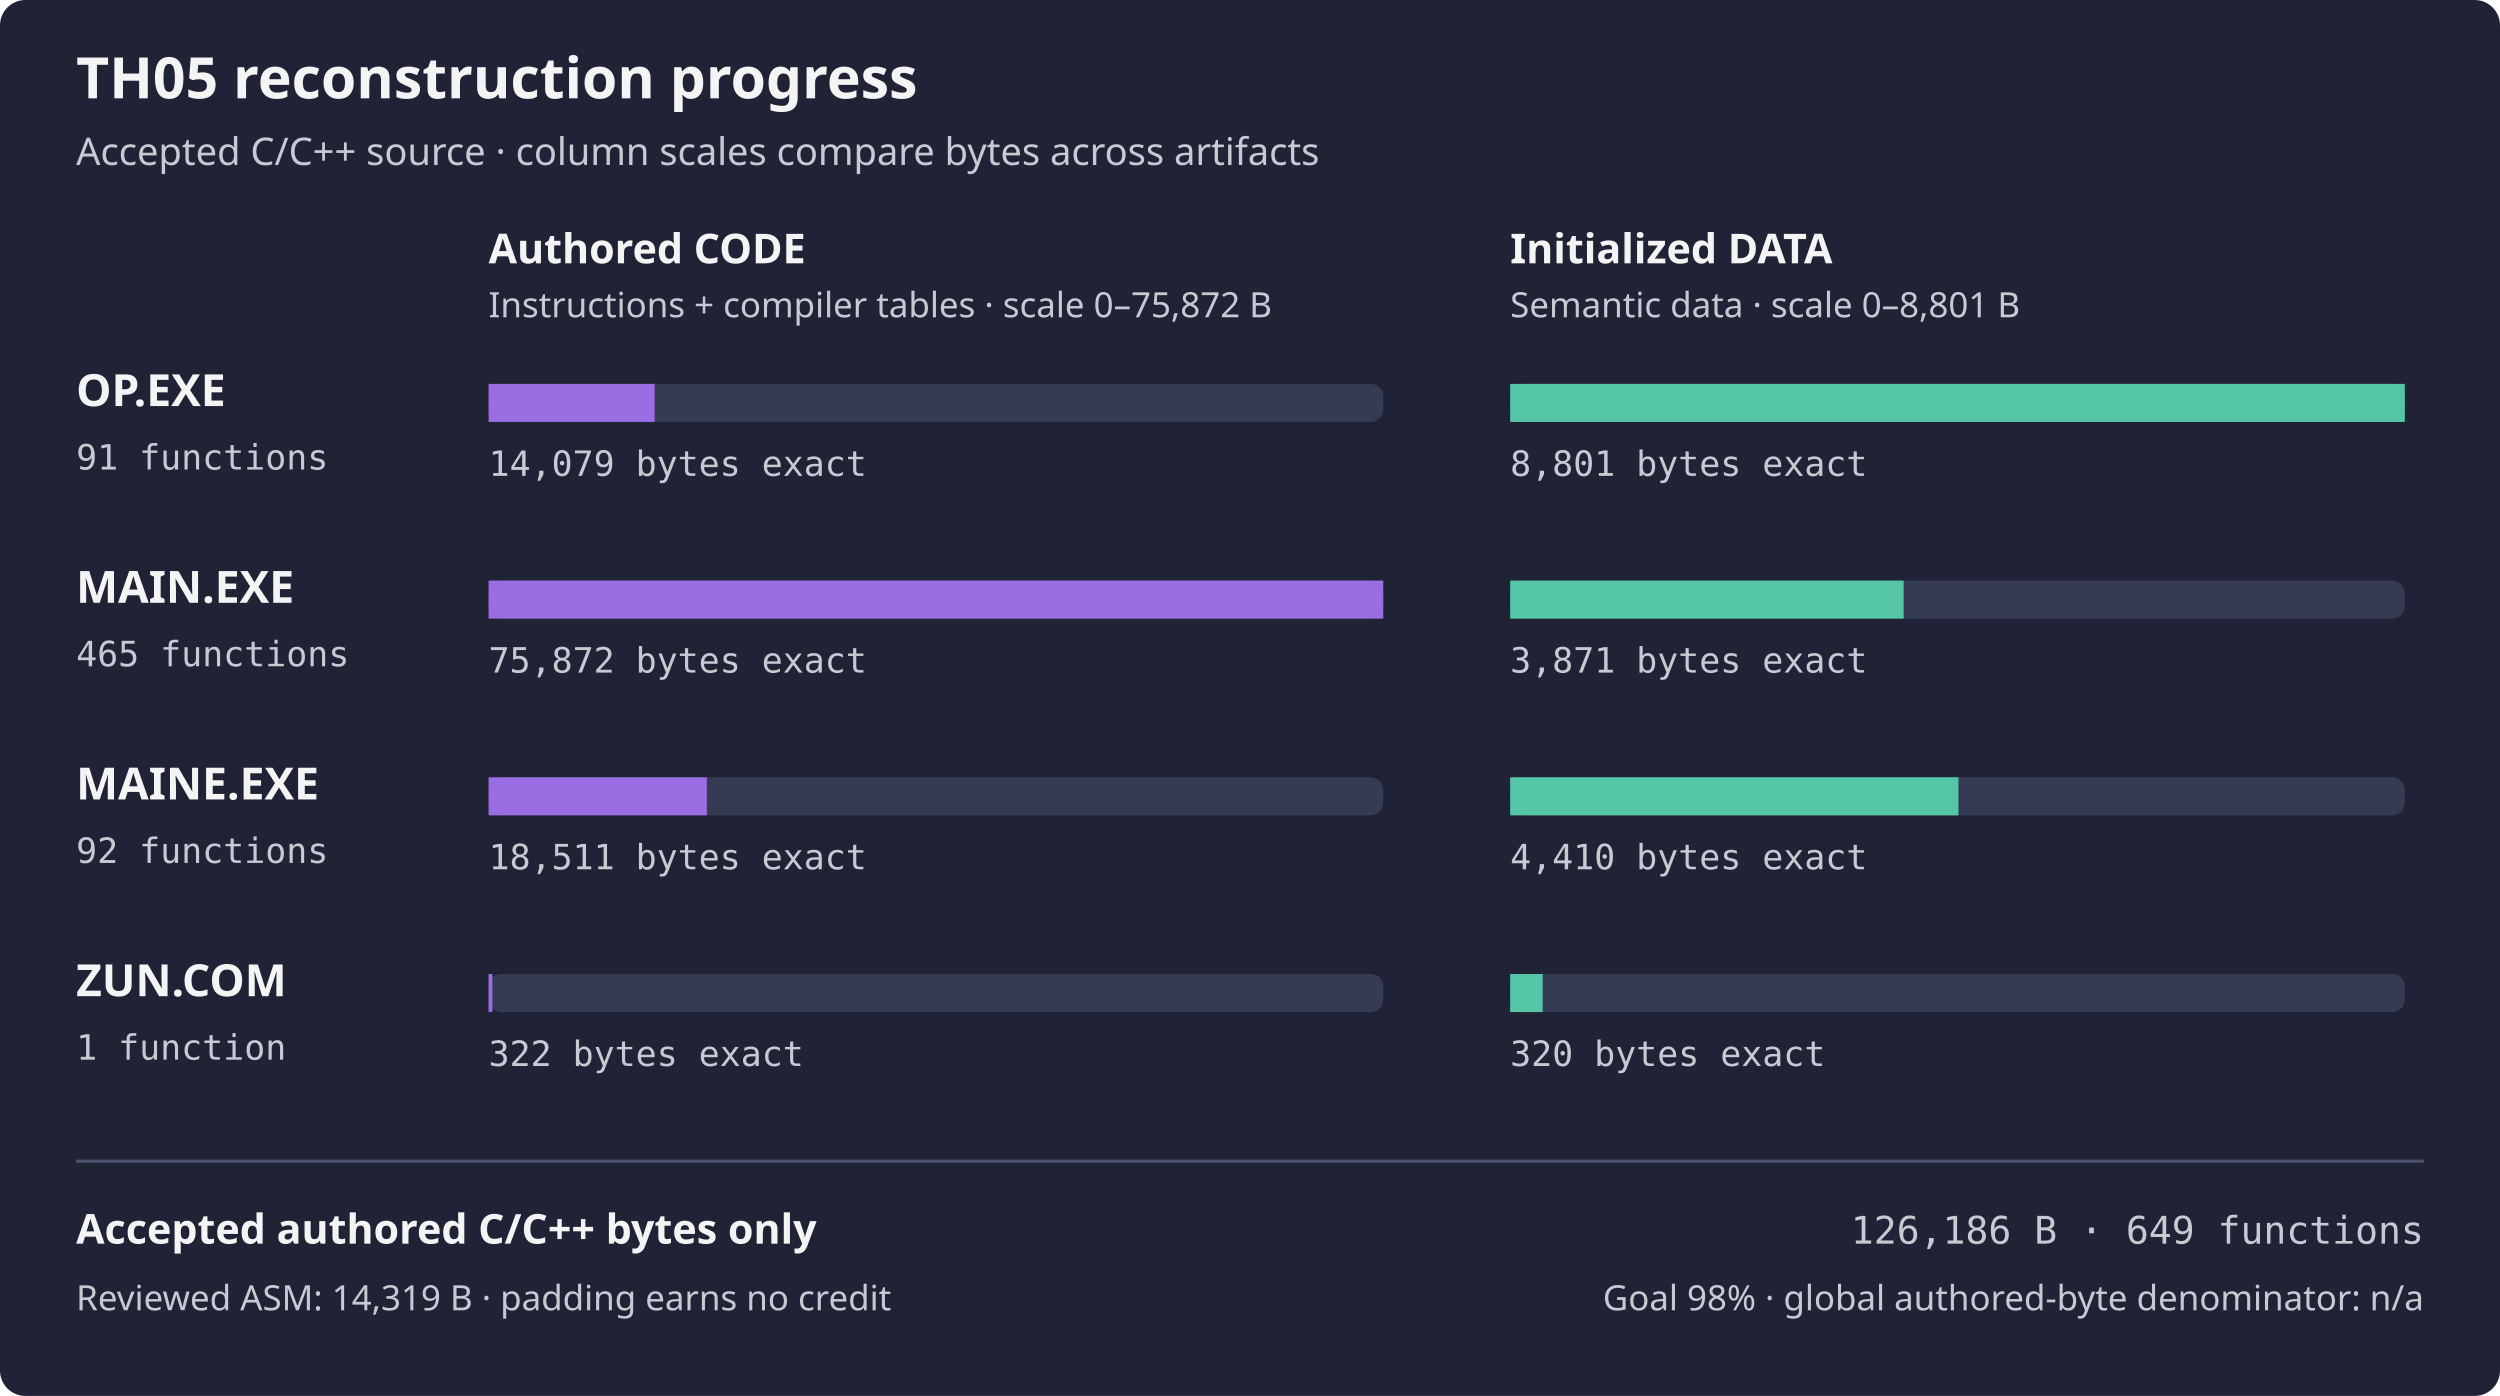
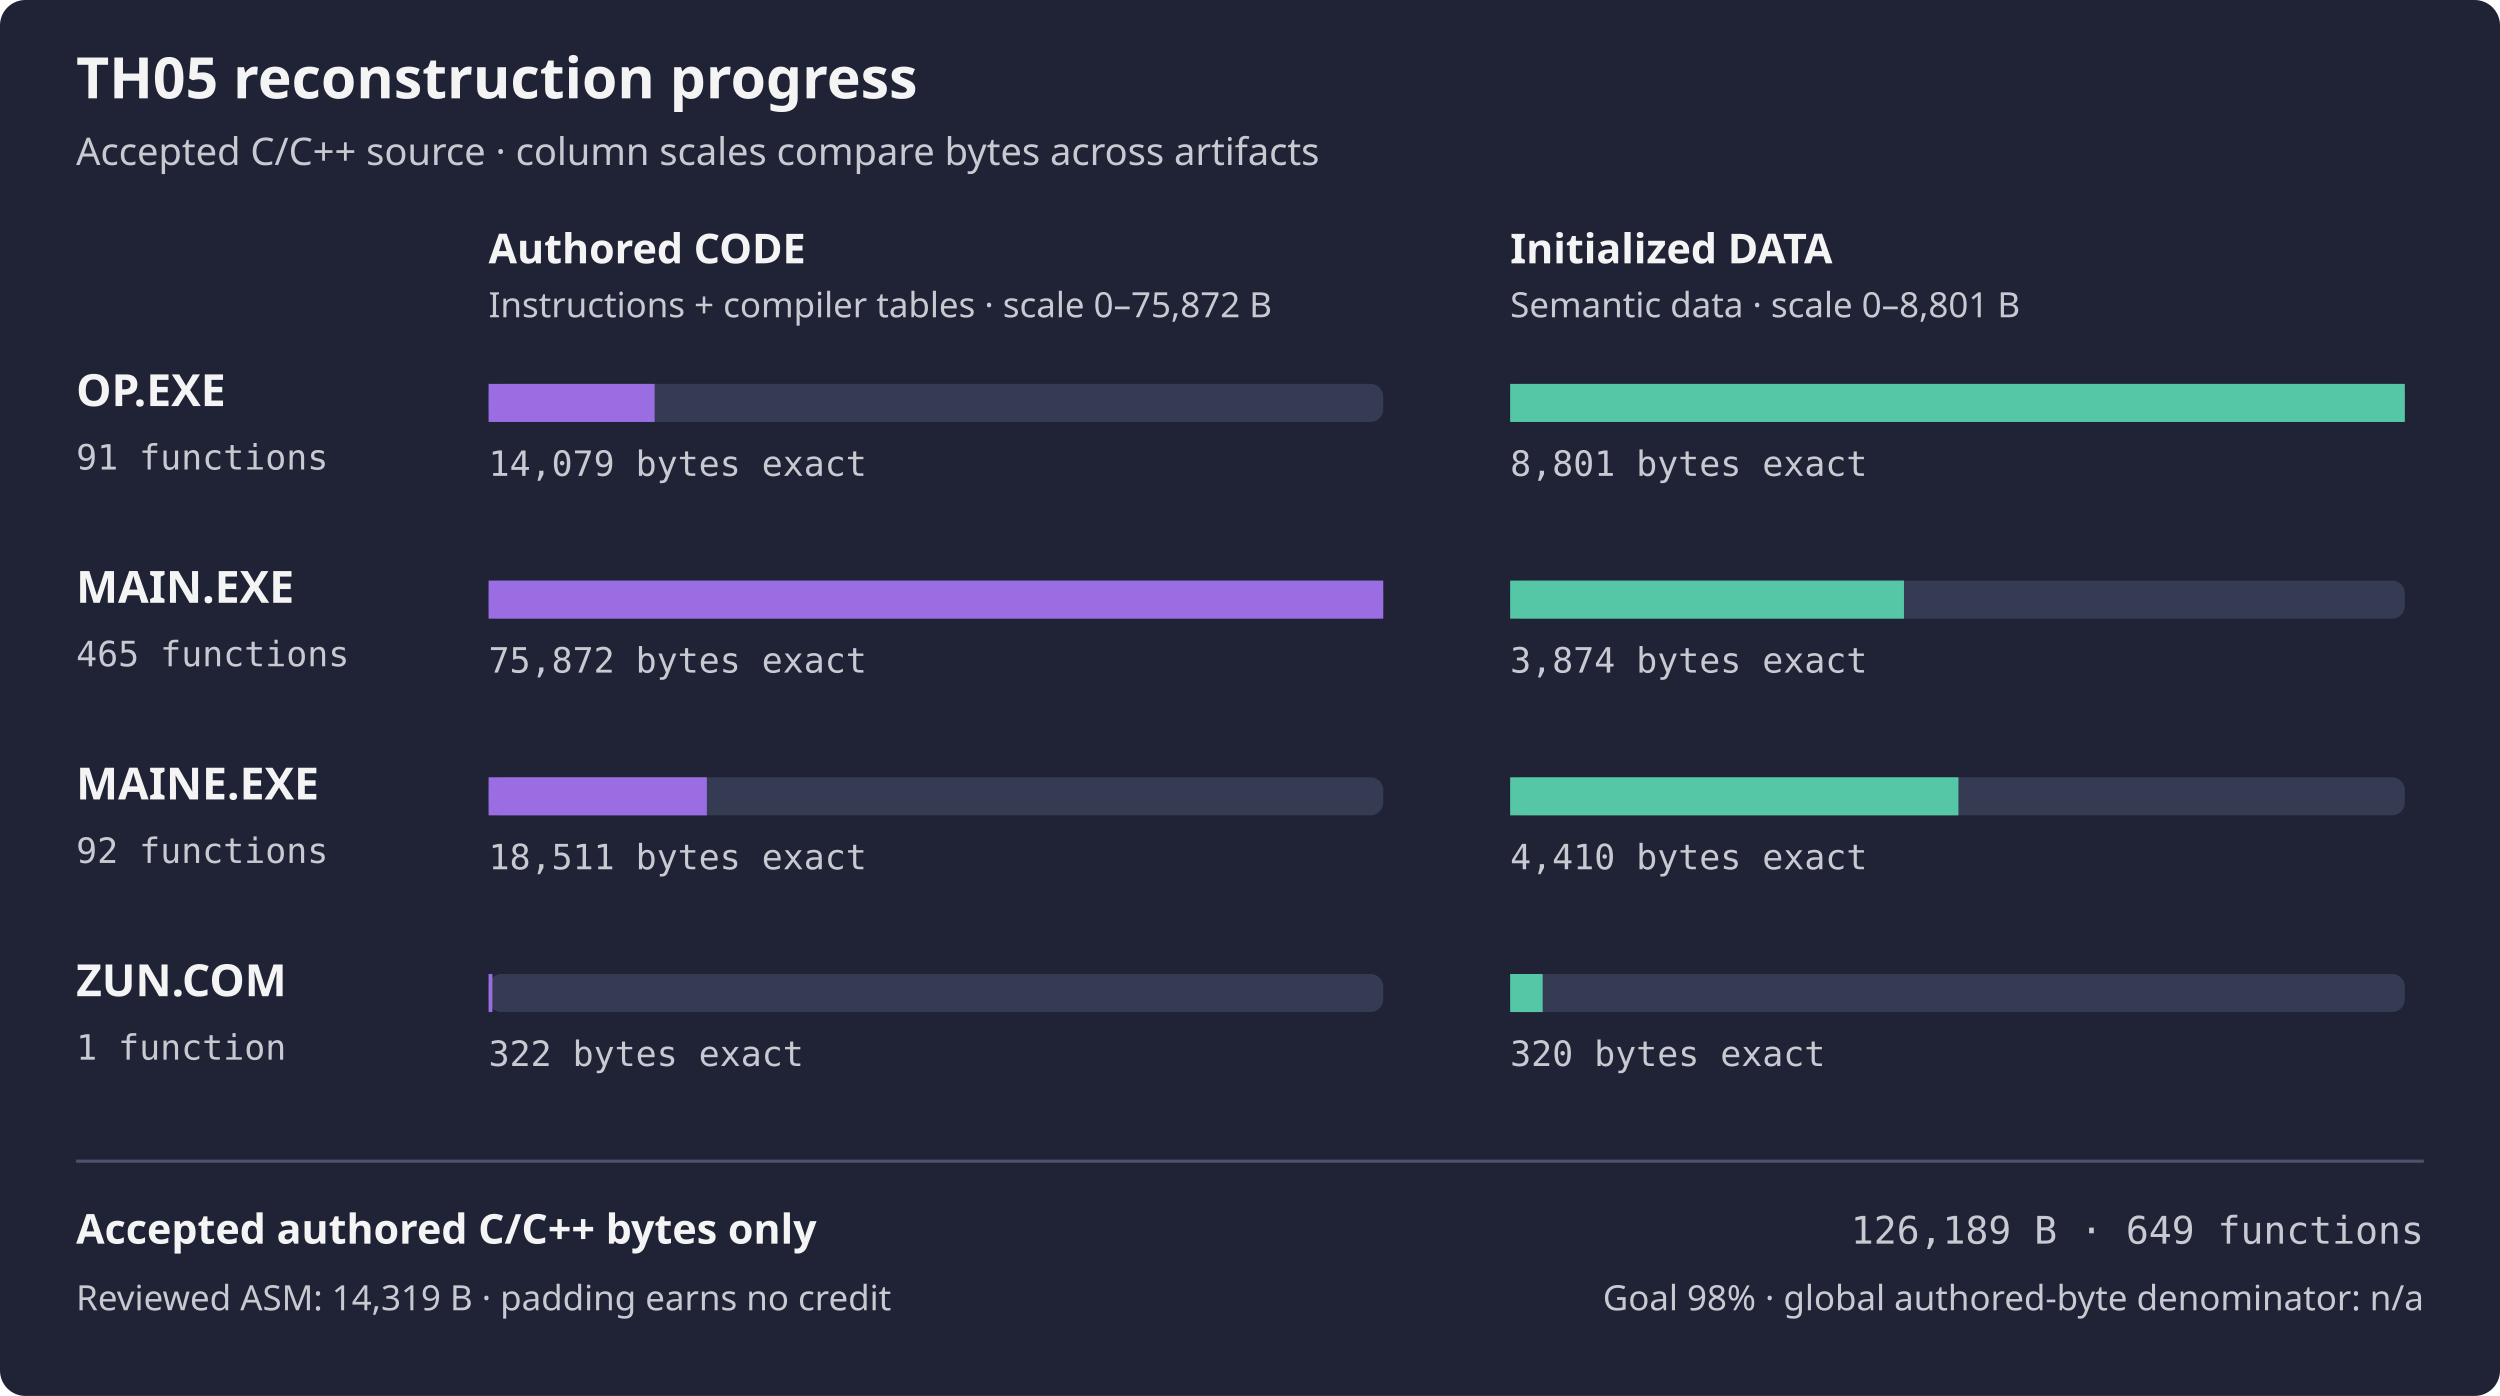
<svg xmlns="http://www.w3.org/2000/svg" width="788" height="440" viewBox="0 0 788 440" role="img" aria-labelledby="title desc">
  <rect width="788" height="440" rx="8" fill="#1f2335" />
  <text x="24" y="31" fill="#f4f4f5" font-family="sans-serif" font-size="18" font-weight="600">TH05 reconstruction progress</text>
  <text x="24" y="52" fill="#c8cad2" font-family="sans-serif" font-size="12">Accepted C/C++ source · column scales compare bytes across artifacts</text>
  <text x="154" y="83" fill="#f4f4f5" font-family="sans-serif" font-size="13" font-weight="600">Authored CODE</text>
  <text x="476" y="83" fill="#f4f4f5" font-family="sans-serif" font-size="13" font-weight="600">Initialized DATA</text>
  <text x="154" y="100" fill="#c8cad2" font-family="sans-serif" font-size="11">Instructions + compiler tables · scale 0–75,872 B</text>
  <text x="476" y="100" fill="#c8cad2" font-family="sans-serif" font-size="11">Semantic data · scale 0–8,801 B</text>
  <text x="24" y="128" fill="#f4f4f5" font-family="sans-serif" font-size="14" font-weight="600">OP.EXE</text>
  <text x="24" y="148" fill="#c8cad2" font-family="monospace" font-size="11">91 functions</text>
  <rect x="154" y="121" width="282" height="12" rx="4" fill="#353b52" />
  <rect x="154" y="121" width="52.33" height="12" fill="#9b6de3" />
  <rect x="476" y="121" width="282" height="12" rx="4" fill="#353b52" />
  <rect x="476" y="121" width="282.00" height="12" fill="#55c7a6" />
  <text x="154" y="150" fill="#c8cad2" font-family="monospace" font-size="11">14,079 bytes exact</text>
  <text x="476" y="150" fill="#c8cad2" font-family="monospace" font-size="11">8,801 bytes exact</text>
  <text x="24" y="190" fill="#f4f4f5" font-family="sans-serif" font-size="14" font-weight="600">MAIN.EXE</text>
  <text x="24" y="210" fill="#c8cad2" font-family="monospace" font-size="11">465 functions</text>
  <rect x="154" y="183" width="282" height="12" rx="4" fill="#353b52" />
  <rect x="154" y="183" width="282.00" height="12" fill="#9b6de3" />
  <rect x="476" y="183" width="282" height="12" rx="4" fill="#353b52" />
-   <rect x="476" y="183" width="124.03" height="12" fill="#55c7a6" />
+   <rect x="476" y="183" width="124.13" height="12" fill="#55c7a6" />
  <text x="154" y="212" fill="#c8cad2" font-family="monospace" font-size="11">75,872 bytes exact</text>
-   <text x="476" y="212" fill="#c8cad2" font-family="monospace" font-size="11">3,871 bytes exact</text>
+   <text x="476" y="212" fill="#c8cad2" font-family="monospace" font-size="11">3,874 bytes exact</text>
  <text x="24" y="252" fill="#f4f4f5" font-family="sans-serif" font-size="14" font-weight="600">MAINE.EXE</text>
  <text x="24" y="272" fill="#c8cad2" font-family="monospace" font-size="11">92 functions</text>
  <rect x="154" y="245" width="282" height="12" rx="4" fill="#353b52" />
  <rect x="154" y="245" width="68.80" height="12" fill="#9b6de3" />
  <rect x="476" y="245" width="282" height="12" rx="4" fill="#353b52" />
  <rect x="476" y="245" width="141.30" height="12" fill="#55c7a6" />
  <text x="154" y="274" fill="#c8cad2" font-family="monospace" font-size="11">18,511 bytes exact</text>
  <text x="476" y="274" fill="#c8cad2" font-family="monospace" font-size="11">4,410 bytes exact</text>
  <text x="24" y="314" fill="#f4f4f5" font-family="sans-serif" font-size="14" font-weight="600">ZUN.COM</text>
  <text x="24" y="334" fill="#c8cad2" font-family="monospace" font-size="11">1 function</text>
  <rect x="154" y="307" width="282" height="12" rx="4" fill="#353b52" />
  <rect x="154" y="307" width="1.20" height="12" fill="#9b6de3" />
  <rect x="476" y="307" width="282" height="12" rx="4" fill="#353b52" />
  <rect x="476" y="307" width="10.25" height="12" fill="#55c7a6" />
  <text x="154" y="336" fill="#c8cad2" font-family="monospace" font-size="11">322 bytes exact</text>
  <text x="476" y="336" fill="#c8cad2" font-family="monospace" font-size="11">320 bytes exact</text>
  <path d="M24 366 H764" stroke="#4b526d" />
  <text x="24" y="392" fill="#f4f4f5" font-family="sans-serif" font-size="13" font-weight="600">Accepted authored C/C++ bytes only</text>
-   <text x="764" y="392" fill="#c8cad2" font-family="monospace" text-anchor="end" font-size="12">126,186 B · 649 functions</text>
+   <text x="764" y="392" fill="#c8cad2" font-family="monospace" text-anchor="end" font-size="12">126,189 B · 649 functions</text>
  <text x="24" y="413" fill="#c8cad2" font-family="sans-serif" font-size="11">Reviewed ASM: 14,319 B · padding earns no credit</text>
  <text x="764" y="413" fill="#c8cad2" font-family="sans-serif" text-anchor="end" font-size="11">Goal 98% · global authored-byte denominator: n/a</text>
</svg>
